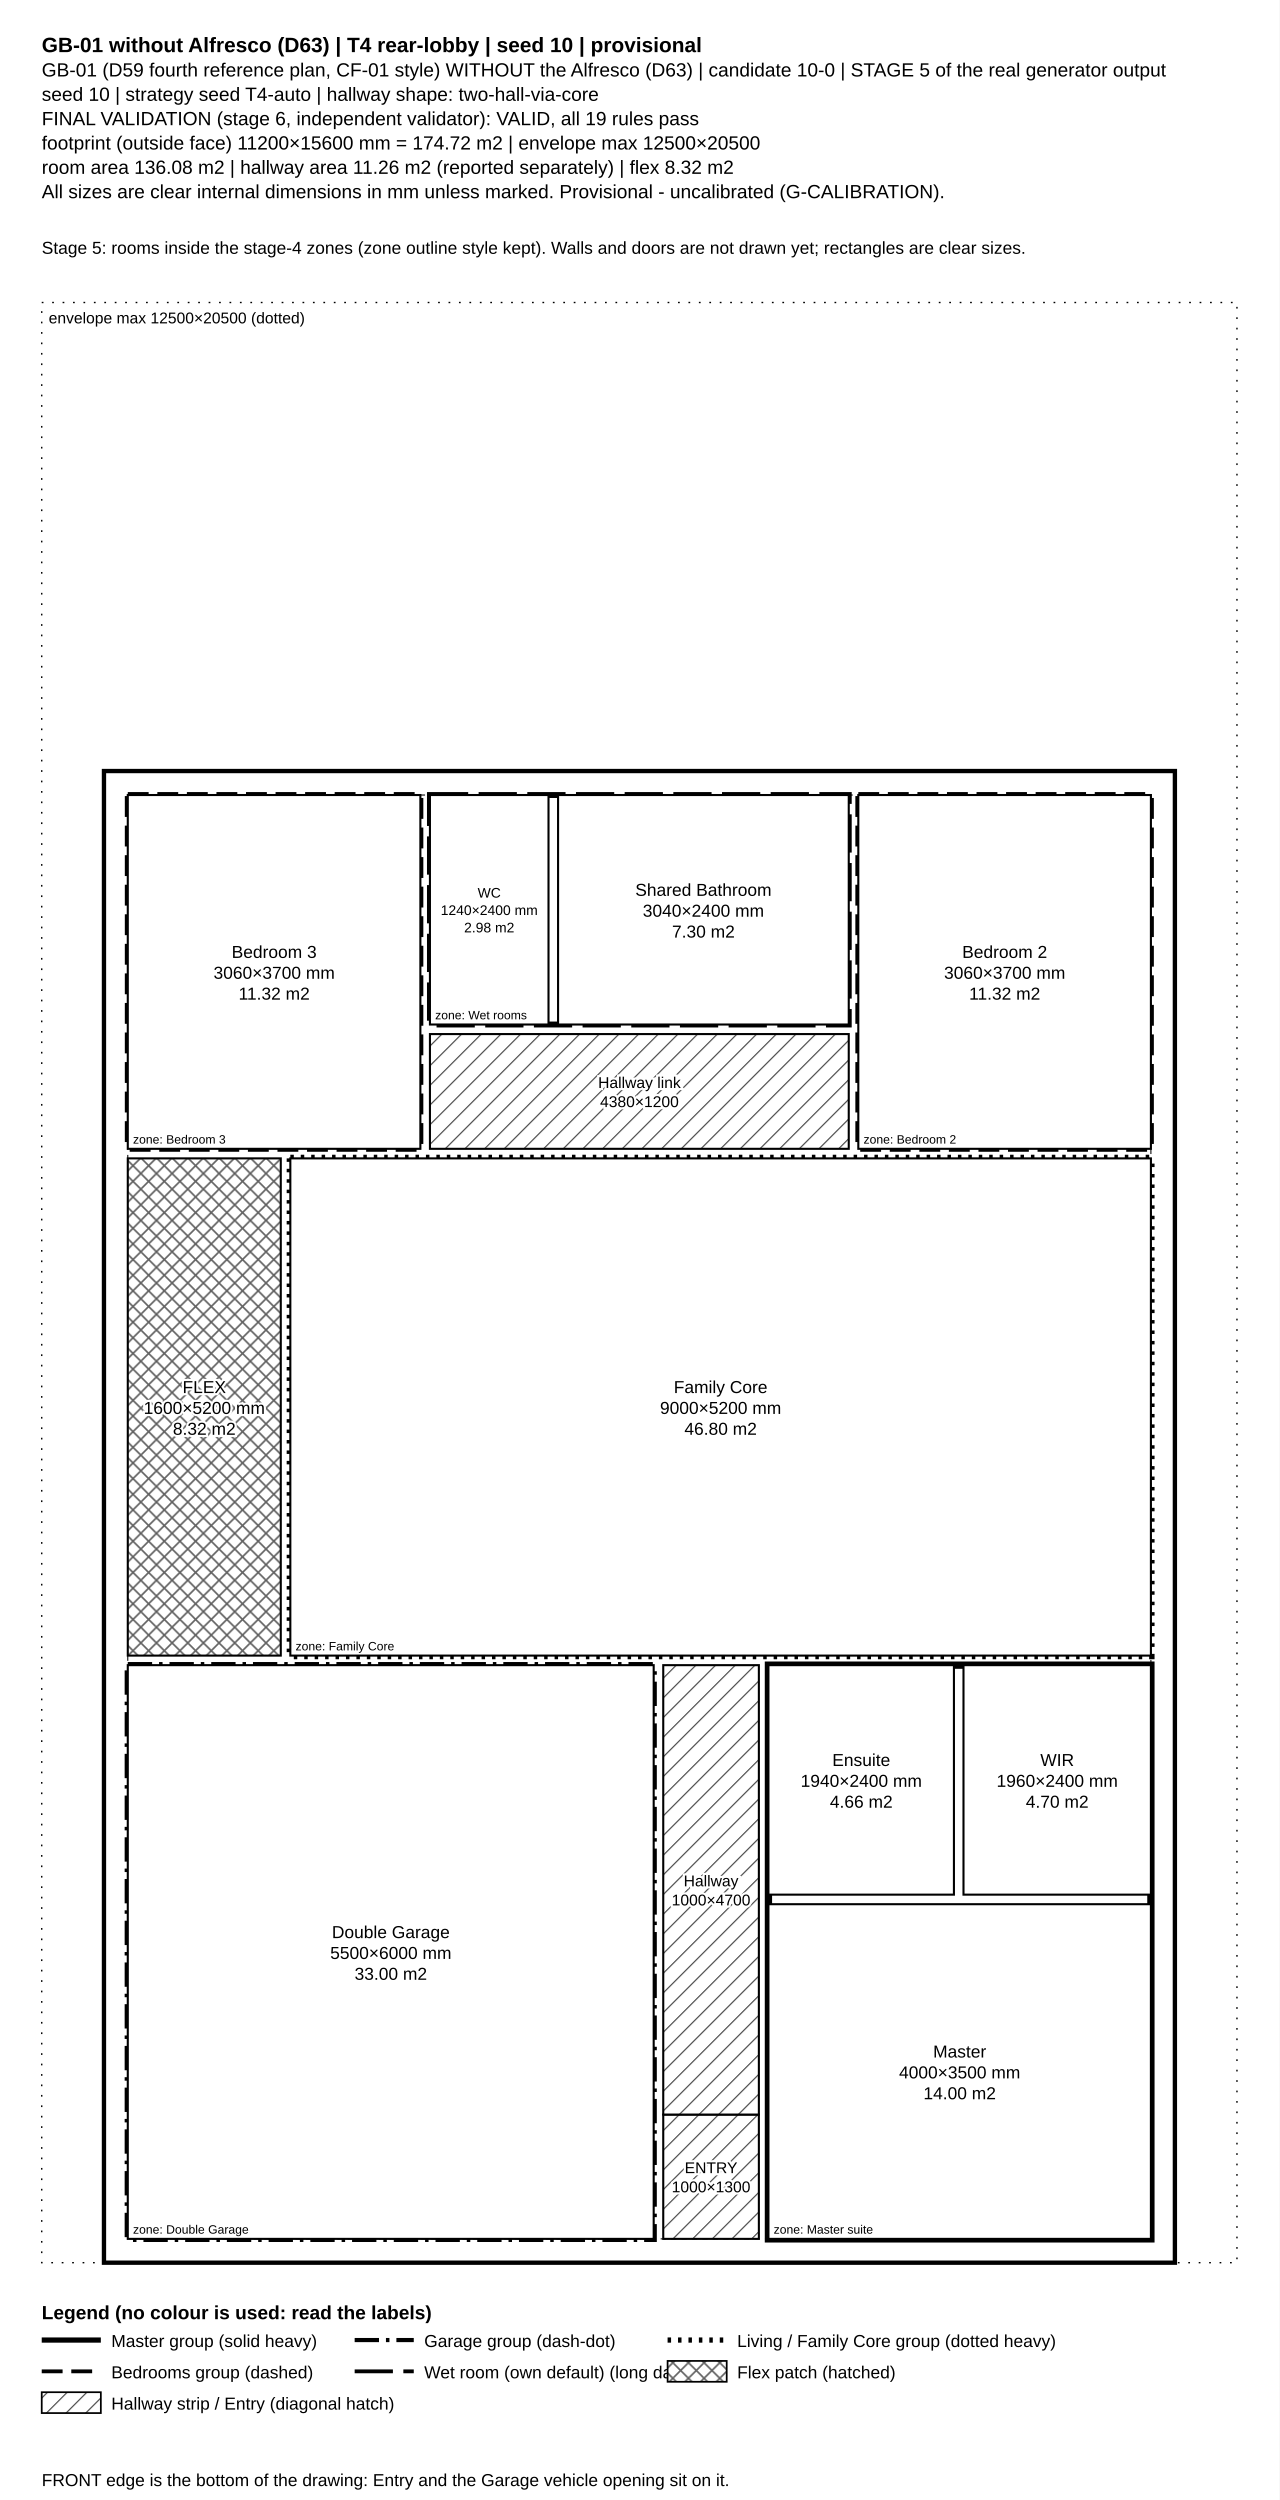
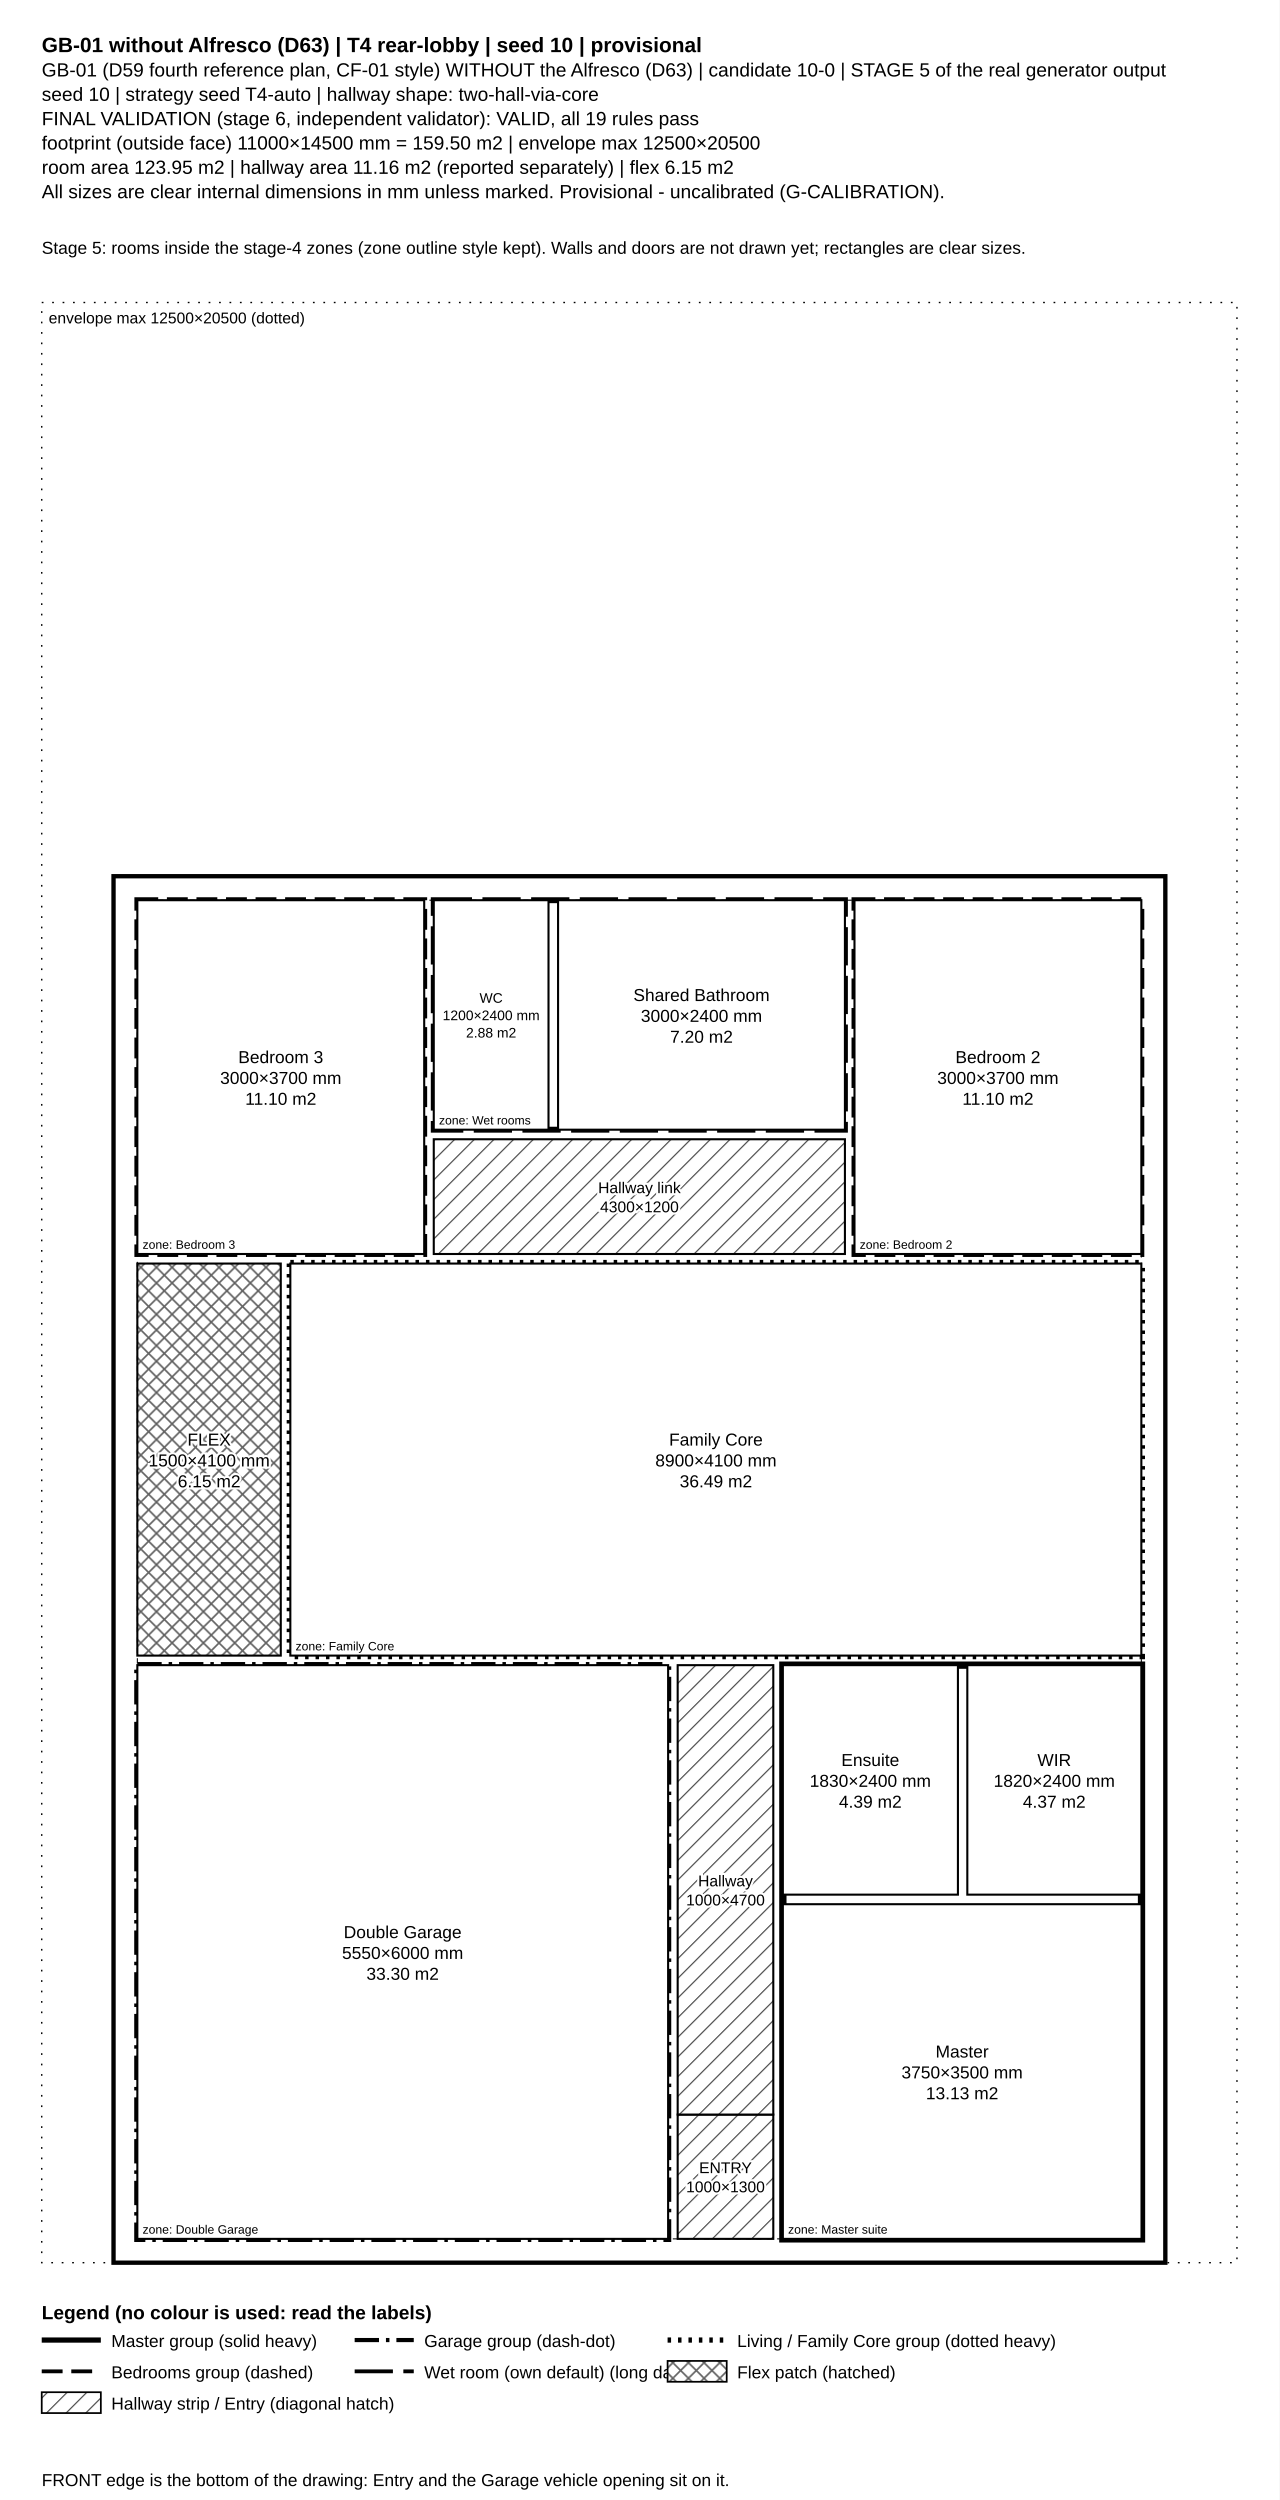
<svg xmlns="http://www.w3.org/2000/svg" width="736" height="1438" viewBox="0 0 736 1438" font-family="Arial, Helvetica, sans-serif">
  <rect width="100%" height="100%" fill="#fff" />
  <defs>
    <pattern id="hall" width="8" height="8" patternUnits="userSpaceOnUse" patternTransform="rotate(45)">
      <rect width="8" height="8" fill="#fff" />
      <line x1="0" y1="0" x2="0" y2="8" stroke="#555" stroke-width="1.4" />
    </pattern>
    <pattern id="flex" width="9" height="9" patternUnits="userSpaceOnUse">
      <rect width="9" height="9" fill="#fff" />
      <path d="M0 0L9 9M9 0L0 9" stroke="#666" stroke-width="1" />
    </pattern>
    <pattern id="wall" width="4" height="4" patternUnits="userSpaceOnUse">
      <rect width="4" height="4" fill="#222" />
    </pattern>
  </defs>
  <text x="24" y="30" font-size="12" font-weight="bold" fill="#000">GB-01 without Alfresco (D63) | T4 rear-lobby | seed 10 | provisional</text>
  <text x="24" y="44" font-size="11" font-weight="normal" fill="#000">GB-01 (D59 fourth reference plan, CF-01 style) WITHOUT the Alfresco (D63)   |   candidate 10-0   |   STAGE 5 of the real generator output</text>
  <text x="24" y="58" font-size="11" font-weight="normal" fill="#000">seed 10   |   strategy seed T4-auto   |   hallway shape: two-hall-via-core</text>
  <text x="24" y="72" font-size="11" font-weight="normal" fill="#000">FINAL VALIDATION (stage 6, independent validator): VALID, all 19 rules pass</text>
-   <text x="24" y="86" font-size="11" font-weight="normal" fill="#000">footprint (outside face) 11200×15600 mm = 174.72 m2 | envelope max 12500×20500</text>
-   <text x="24" y="100" font-size="11" font-weight="normal" fill="#000">room area 136.08 m2 | hallway area 11.26 m2 (reported separately) | flex 8.32 m2</text>
+   <text x="24" y="86" font-size="11" font-weight="normal" fill="#000">footprint (outside face) 11000×14500 mm = 159.50 m2 | envelope max 12500×20500</text>
+   <text x="24" y="100" font-size="11" font-weight="normal" fill="#000">room area 123.95 m2 | hallway area 11.16 m2 (reported separately) | flex 6.15 m2</text>
  <text x="24" y="114" font-size="11" font-weight="normal" fill="#000">All sizes are clear internal dimensions in mm unless marked. Provisional - uncalibrated (G-CALIBRATION).</text>
  <rect x="24.0" y="174.0" width="687.5" height="1127.5" fill="none" stroke="#000" stroke-width="0.8" stroke-dasharray="1 5" />
  <text x="28" y="186" font-size="9">envelope max 12500×20500 (dotted)</text>
-   <rect x="59.8" y="443.5" width="616.0" height="858.0" fill="none" stroke="#000" stroke-width="2.5" />
-   <rect x="73.5" y="457.3" width="588.5" height="830.5" fill="none" stroke="#000" stroke-width="0.6" stroke-dasharray="3 3" />
-   <rect x="381.5" y="1216.3" width="55.0" height="71.5" fill="url(#hall)" stroke="#000" stroke-width="1.2" />
-   <text x="409.0" y="1250.0" font-size="9" text-anchor="middle" fill="#000" stroke="#fff" stroke-width="2.5" paint-order="stroke">ENTRY</text>
-   <text x="409.0" y="1261.0" font-size="9" text-anchor="middle" fill="#000" stroke="#fff" stroke-width="2.5" paint-order="stroke">1000×1300</text>
-   <rect x="381.5" y="957.8" width="55.0" height="258.5" fill="url(#hall)" stroke="#000" stroke-width="1.2" />
-   <text x="409.0" y="1085.0" font-size="9" text-anchor="middle" fill="#000" stroke="#fff" stroke-width="2.5" paint-order="stroke">Hallway</text>
-   <text x="409.0" y="1096.0" font-size="9" text-anchor="middle" fill="#000" stroke="#fff" stroke-width="2.5" paint-order="stroke">1000×4700</text>
-   <rect x="247.3" y="594.8" width="240.9" height="66.0" fill="url(#hall)" stroke="#000" stroke-width="1.2" />
-   <text x="367.8" y="625.8" font-size="9" text-anchor="middle" fill="#000" stroke="#fff" stroke-width="2.5" paint-order="stroke">Hallway link</text>
-   <text x="367.8" y="636.8" font-size="9" text-anchor="middle" fill="#000" stroke="#fff" stroke-width="2.5" paint-order="stroke">4380×1200</text>
-   <rect x="442.0" y="957.8" width="220.0" height="330.0" fill="none" stroke="#000" stroke-width="4.2" />
-   <rect x="73.5" y="957.8" width="302.5" height="330.0" fill="none" stroke="#000" stroke-width="3.6" stroke-dasharray="14 4 2 4" />
-   <rect x="167.0" y="666.3" width="495.0" height="286.0" fill="none" stroke="#000" stroke-width="4.2" stroke-dasharray="2 4" />
-   <rect x="493.7" y="457.3" width="168.3" height="203.5" fill="none" stroke="#000" stroke-width="3.4" stroke-dasharray="12 5" />
-   <rect x="247.3" y="457.3" width="240.9" height="132.0" fill="none" stroke="#000" stroke-width="3.4" stroke-dasharray="22 6" />
-   <rect x="73.5" y="457.3" width="168.3" height="203.5" fill="none" stroke="#000" stroke-width="3.4" stroke-dasharray="12 5" />
-   <rect x="442.0" y="1095.3" width="220.0" height="192.5" fill="#fff" stroke="#000" stroke-width="1.2" />
-   <text x="552.0" y="1183.5" font-size="10" text-anchor="middle" fill="#000" stroke="#fff" stroke-width="2.5" paint-order="stroke">Master</text>
-   <text x="552.0" y="1195.5" font-size="10" text-anchor="middle" fill="#000" stroke="#fff" stroke-width="2.5" paint-order="stroke">4000×3500 mm</text>
-   <text x="552.0" y="1207.5" font-size="10" text-anchor="middle" fill="#000" stroke="#fff" stroke-width="2.5" paint-order="stroke">14.00 m2</text>
-   <rect x="554.2" y="957.8" width="107.8" height="132.0" fill="#fff" stroke="#000" stroke-width="1.2" />
-   <text x="608.1" y="1015.8" font-size="10" text-anchor="middle" fill="#000" stroke="#fff" stroke-width="2.5" paint-order="stroke">WIR</text>
-   <text x="608.1" y="1027.8" font-size="10" text-anchor="middle" fill="#000" stroke="#fff" stroke-width="2.5" paint-order="stroke">1960×2400 mm</text>
-   <text x="608.1" y="1039.8" font-size="10" text-anchor="middle" fill="#000" stroke="#fff" stroke-width="2.5" paint-order="stroke">4.70 m2</text>
-   <rect x="442.0" y="957.8" width="106.7" height="132.0" fill="#fff" stroke="#000" stroke-width="1.2" />
-   <text x="495.4" y="1015.8" font-size="10" text-anchor="middle" fill="#000" stroke="#fff" stroke-width="2.5" paint-order="stroke">Ensuite</text>
-   <text x="495.4" y="1027.8" font-size="10" text-anchor="middle" fill="#000" stroke="#fff" stroke-width="2.5" paint-order="stroke">1940×2400 mm</text>
-   <text x="495.4" y="1039.8" font-size="10" text-anchor="middle" fill="#000" stroke="#fff" stroke-width="2.5" paint-order="stroke">4.66 m2</text>
-   <rect x="73.5" y="957.8" width="302.5" height="330.0" fill="#fff" stroke="#000" stroke-width="1.2" />
-   <text x="224.8" y="1114.8" font-size="10" text-anchor="middle" fill="#000" stroke="#fff" stroke-width="2.5" paint-order="stroke">Double Garage</text>
-   <text x="224.8" y="1126.8" font-size="10" text-anchor="middle" fill="#000" stroke="#fff" stroke-width="2.5" paint-order="stroke">5500×6000 mm</text>
-   <text x="224.8" y="1138.8" font-size="10" text-anchor="middle" fill="#000" stroke="#fff" stroke-width="2.5" paint-order="stroke">33.00 m2</text>
-   <rect x="167.0" y="666.3" width="495.0" height="286.0" fill="#fff" stroke="#000" stroke-width="1.2" />
-   <text x="414.5" y="801.3" font-size="10" text-anchor="middle" fill="#000" stroke="#fff" stroke-width="2.5" paint-order="stroke">Family Core</text>
-   <text x="414.5" y="813.3" font-size="10" text-anchor="middle" fill="#000" stroke="#fff" stroke-width="2.5" paint-order="stroke">9000×5200 mm</text>
-   <text x="414.5" y="825.3" font-size="10" text-anchor="middle" fill="#000" stroke="#fff" stroke-width="2.5" paint-order="stroke">46.80 m2</text>
-   <rect x="493.7" y="457.3" width="168.3" height="203.5" fill="#fff" stroke="#000" stroke-width="1.2" />
-   <text x="577.9" y="551.0" font-size="10" text-anchor="middle" fill="#000" stroke="#fff" stroke-width="2.5" paint-order="stroke">Bedroom 2</text>
-   <text x="577.9" y="563.0" font-size="10" text-anchor="middle" fill="#000" stroke="#fff" stroke-width="2.5" paint-order="stroke">3060×3700 mm</text>
-   <text x="577.9" y="575.0" font-size="10" text-anchor="middle" fill="#000" stroke="#fff" stroke-width="2.5" paint-order="stroke">11.32 m2</text>
-   <rect x="321.0" y="457.3" width="167.2" height="132.0" fill="#fff" stroke="#000" stroke-width="1.2" />
-   <text x="404.6" y="515.3" font-size="10" text-anchor="middle" fill="#000" stroke="#fff" stroke-width="2.5" paint-order="stroke">Shared Bathroom</text>
-   <text x="404.6" y="527.3" font-size="10" text-anchor="middle" fill="#000" stroke="#fff" stroke-width="2.5" paint-order="stroke">3040×2400 mm</text>
-   <text x="404.6" y="539.3" font-size="10" text-anchor="middle" fill="#000" stroke="#fff" stroke-width="2.5" paint-order="stroke">7.30 m2</text>
-   <rect x="247.3" y="457.3" width="68.2" height="132.0" fill="#fff" stroke="#000" stroke-width="1.2" />
-   <text x="281.4" y="516.3" font-size="8" text-anchor="middle" fill="#000" stroke="#fff" stroke-width="2.5" paint-order="stroke">WC</text>
-   <text x="281.4" y="526.3" font-size="8" text-anchor="middle" fill="#000" stroke="#fff" stroke-width="2.5" paint-order="stroke">1240×2400 mm</text>
-   <text x="281.4" y="536.3" font-size="8" text-anchor="middle" fill="#000" stroke="#fff" stroke-width="2.5" paint-order="stroke">2.98 m2</text>
-   <rect x="73.5" y="457.3" width="168.3" height="203.5" fill="#fff" stroke="#000" stroke-width="1.2" />
-   <text x="157.7" y="551.0" font-size="10" text-anchor="middle" fill="#000" stroke="#fff" stroke-width="2.5" paint-order="stroke">Bedroom 3</text>
-   <text x="157.7" y="563.0" font-size="10" text-anchor="middle" fill="#000" stroke="#fff" stroke-width="2.5" paint-order="stroke">3060×3700 mm</text>
-   <text x="157.7" y="575.0" font-size="10" text-anchor="middle" fill="#000" stroke="#fff" stroke-width="2.5" paint-order="stroke">11.32 m2</text>
-   <rect x="73.5" y="666.3" width="88.0" height="286.0" fill="url(#flex)" stroke="#000" stroke-width="1.2" />
-   <text x="117.5" y="801.3" font-size="10" text-anchor="middle" fill="#000" stroke="#fff" stroke-width="2.5" paint-order="stroke">FLEX</text>
-   <text x="117.5" y="813.3" font-size="10" text-anchor="middle" fill="#000" stroke="#fff" stroke-width="2.5" paint-order="stroke">1600×5200 mm</text>
-   <text x="117.5" y="825.3" font-size="10" text-anchor="middle" fill="#000" stroke="#fff" stroke-width="2.5" paint-order="stroke">8.32 m2</text>
-   <text x="445.0" y="1284.8" font-size="7">zone: Master suite</text>
-   <text x="76.5" y="1284.8" font-size="7">zone: Double Garage</text>
+   <rect x="65.3" y="504.0" width="605.0" height="797.5" fill="none" stroke="#000" stroke-width="2.5" />
+   <rect x="79.0" y="517.8" width="577.5" height="770.0" fill="none" stroke="#000" stroke-width="0.6" stroke-dasharray="3 3" />
+   <rect x="389.8" y="1216.3" width="55.0" height="71.5" fill="url(#hall)" stroke="#000" stroke-width="1.2" />
+   <text x="417.3" y="1250.0" font-size="9" text-anchor="middle" fill="#000" stroke="#fff" stroke-width="2.5" paint-order="stroke">ENTRY</text>
+   <text x="417.3" y="1261.0" font-size="9" text-anchor="middle" fill="#000" stroke="#fff" stroke-width="2.5" paint-order="stroke">1000×1300</text>
+   <rect x="389.8" y="957.8" width="55.0" height="258.5" fill="url(#hall)" stroke="#000" stroke-width="1.2" />
+   <text x="417.3" y="1085.0" font-size="9" text-anchor="middle" fill="#000" stroke="#fff" stroke-width="2.5" paint-order="stroke">Hallway</text>
+   <text x="417.3" y="1096.0" font-size="9" text-anchor="middle" fill="#000" stroke="#fff" stroke-width="2.5" paint-order="stroke">1000×4700</text>
+   <rect x="249.5" y="655.3" width="236.5" height="66.0" fill="url(#hall)" stroke="#000" stroke-width="1.2" />
+   <text x="367.8" y="686.3" font-size="9" text-anchor="middle" fill="#000" stroke="#fff" stroke-width="2.5" paint-order="stroke">Hallway link</text>
+   <text x="367.8" y="697.3" font-size="9" text-anchor="middle" fill="#000" stroke="#fff" stroke-width="2.5" paint-order="stroke">4300×1200</text>
+   <rect x="450.3" y="957.8" width="206.3" height="330.0" fill="none" stroke="#000" stroke-width="4.2" />
+   <rect x="79.0" y="957.8" width="305.3" height="330.0" fill="none" stroke="#000" stroke-width="3.6" stroke-dasharray="14 4 2 4" />
+   <rect x="167.0" y="726.8" width="489.5" height="225.5" fill="none" stroke="#000" stroke-width="4.2" stroke-dasharray="2 4" />
+   <rect x="491.5" y="517.8" width="165.0" height="203.5" fill="none" stroke="#000" stroke-width="3.4" stroke-dasharray="12 5" />
+   <rect x="249.5" y="517.8" width="236.5" height="132.0" fill="none" stroke="#000" stroke-width="3.4" stroke-dasharray="22 6" />
+   <rect x="79.0" y="517.8" width="165.0" height="203.5" fill="none" stroke="#000" stroke-width="3.4" stroke-dasharray="12 5" />
+   <rect x="450.3" y="1095.3" width="206.3" height="192.5" fill="#fff" stroke="#000" stroke-width="1.2" />
+   <text x="553.4" y="1183.5" font-size="10" text-anchor="middle" fill="#000" stroke="#fff" stroke-width="2.5" paint-order="stroke">Master</text>
+   <text x="553.4" y="1195.5" font-size="10" text-anchor="middle" fill="#000" stroke="#fff" stroke-width="2.5" paint-order="stroke">3750×3500 mm</text>
+   <text x="553.4" y="1207.5" font-size="10" text-anchor="middle" fill="#000" stroke="#fff" stroke-width="2.5" paint-order="stroke">13.13 m2</text>
+   <rect x="556.4" y="957.8" width="100.1" height="132.0" fill="#fff" stroke="#000" stroke-width="1.2" />
+   <text x="606.4" y="1015.8" font-size="10" text-anchor="middle" fill="#000" stroke="#fff" stroke-width="2.5" paint-order="stroke">WIR</text>
+   <text x="606.4" y="1027.8" font-size="10" text-anchor="middle" fill="#000" stroke="#fff" stroke-width="2.5" paint-order="stroke">1820×2400 mm</text>
+   <text x="606.4" y="1039.8" font-size="10" text-anchor="middle" fill="#000" stroke="#fff" stroke-width="2.5" paint-order="stroke">4.37 m2</text>
+   <rect x="450.3" y="957.8" width="100.7" height="132.0" fill="#fff" stroke="#000" stroke-width="1.2" />
+   <text x="500.6" y="1015.8" font-size="10" text-anchor="middle" fill="#000" stroke="#fff" stroke-width="2.5" paint-order="stroke">Ensuite</text>
+   <text x="500.6" y="1027.8" font-size="10" text-anchor="middle" fill="#000" stroke="#fff" stroke-width="2.5" paint-order="stroke">1830×2400 mm</text>
+   <text x="500.6" y="1039.8" font-size="10" text-anchor="middle" fill="#000" stroke="#fff" stroke-width="2.5" paint-order="stroke">4.39 m2</text>
+   <rect x="79.0" y="957.8" width="305.3" height="330.0" fill="#fff" stroke="#000" stroke-width="1.2" />
+   <text x="231.6" y="1114.8" font-size="10" text-anchor="middle" fill="#000" stroke="#fff" stroke-width="2.5" paint-order="stroke">Double Garage</text>
+   <text x="231.6" y="1126.8" font-size="10" text-anchor="middle" fill="#000" stroke="#fff" stroke-width="2.5" paint-order="stroke">5550×6000 mm</text>
+   <text x="231.6" y="1138.8" font-size="10" text-anchor="middle" fill="#000" stroke="#fff" stroke-width="2.5" paint-order="stroke">33.30 m2</text>
+   <rect x="167.0" y="726.8" width="489.5" height="225.5" fill="#fff" stroke="#000" stroke-width="1.2" />
+   <text x="411.8" y="831.5" font-size="10" text-anchor="middle" fill="#000" stroke="#fff" stroke-width="2.5" paint-order="stroke">Family Core</text>
+   <text x="411.8" y="843.5" font-size="10" text-anchor="middle" fill="#000" stroke="#fff" stroke-width="2.5" paint-order="stroke">8900×4100 mm</text>
+   <text x="411.8" y="855.5" font-size="10" text-anchor="middle" fill="#000" stroke="#fff" stroke-width="2.5" paint-order="stroke">36.49 m2</text>
+   <rect x="491.5" y="517.8" width="165.0" height="203.5" fill="#fff" stroke="#000" stroke-width="1.2" />
+   <text x="574.0" y="611.5" font-size="10" text-anchor="middle" fill="#000" stroke="#fff" stroke-width="2.5" paint-order="stroke">Bedroom 2</text>
+   <text x="574.0" y="623.5" font-size="10" text-anchor="middle" fill="#000" stroke="#fff" stroke-width="2.5" paint-order="stroke">3000×3700 mm</text>
+   <text x="574.0" y="635.5" font-size="10" text-anchor="middle" fill="#000" stroke="#fff" stroke-width="2.5" paint-order="stroke">11.10 m2</text>
+   <rect x="321.0" y="517.8" width="165.0" height="132.0" fill="#fff" stroke="#000" stroke-width="1.2" />
+   <text x="403.5" y="575.8" font-size="10" text-anchor="middle" fill="#000" stroke="#fff" stroke-width="2.5" paint-order="stroke">Shared Bathroom</text>
+   <text x="403.5" y="587.8" font-size="10" text-anchor="middle" fill="#000" stroke="#fff" stroke-width="2.5" paint-order="stroke">3000×2400 mm</text>
+   <text x="403.5" y="599.8" font-size="10" text-anchor="middle" fill="#000" stroke="#fff" stroke-width="2.5" paint-order="stroke">7.20 m2</text>
+   <rect x="249.5" y="517.8" width="66.0" height="132.0" fill="#fff" stroke="#000" stroke-width="1.2" />
+   <text x="282.5" y="576.8" font-size="8" text-anchor="middle" fill="#000" stroke="#fff" stroke-width="2.5" paint-order="stroke">WC</text>
+   <text x="282.5" y="586.8" font-size="8" text-anchor="middle" fill="#000" stroke="#fff" stroke-width="2.5" paint-order="stroke">1200×2400 mm</text>
+   <text x="282.5" y="596.8" font-size="8" text-anchor="middle" fill="#000" stroke="#fff" stroke-width="2.5" paint-order="stroke">2.88 m2</text>
+   <rect x="79.0" y="517.8" width="165.0" height="203.5" fill="#fff" stroke="#000" stroke-width="1.2" />
+   <text x="161.5" y="611.5" font-size="10" text-anchor="middle" fill="#000" stroke="#fff" stroke-width="2.5" paint-order="stroke">Bedroom 3</text>
+   <text x="161.5" y="623.5" font-size="10" text-anchor="middle" fill="#000" stroke="#fff" stroke-width="2.5" paint-order="stroke">3000×3700 mm</text>
+   <text x="161.5" y="635.5" font-size="10" text-anchor="middle" fill="#000" stroke="#fff" stroke-width="2.5" paint-order="stroke">11.10 m2</text>
+   <rect x="79.0" y="726.8" width="82.5" height="225.5" fill="url(#flex)" stroke="#000" stroke-width="1.2" />
+   <text x="120.3" y="831.5" font-size="10" text-anchor="middle" fill="#000" stroke="#fff" stroke-width="2.5" paint-order="stroke">FLEX</text>
+   <text x="120.3" y="843.5" font-size="10" text-anchor="middle" fill="#000" stroke="#fff" stroke-width="2.5" paint-order="stroke">1500×4100 mm</text>
+   <text x="120.3" y="855.5" font-size="10" text-anchor="middle" fill="#000" stroke="#fff" stroke-width="2.5" paint-order="stroke">6.15 m2</text>
+   <text x="453.3" y="1284.8" font-size="7">zone: Master suite</text>
+   <text x="82.0" y="1284.8" font-size="7">zone: Double Garage</text>
  <text x="170.0" y="949.3" font-size="7">zone: Family Core</text>
-   <text x="496.7" y="657.8" font-size="7">zone: Bedroom 2</text>
-   <text x="250.3" y="586.3" font-size="7">zone: Wet rooms</text>
-   <text x="76.5" y="657.8" font-size="7">zone: Bedroom 3</text>
+   <text x="494.5" y="718.3" font-size="7">zone: Bedroom 2</text>
+   <text x="252.5" y="646.8" font-size="7">zone: Wet rooms</text>
+   <text x="82.0" y="718.3" font-size="7">zone: Bedroom 3</text>
  <text x="24" y="146" font-size="10">Stage 5: rooms inside the stage-4 zones (zone outline style kept). Walls and doors are not drawn yet; rectangles are clear sizes.</text>
  <text x="24" y="1334" font-size="11" font-weight="bold">Legend (no colour is used: read the labels)</text>
  <line x1="24" y1="1346" x2="58" y2="1346" stroke="#000" stroke-width="3" />
  <text x="64" y="1350" font-size="10">Master group (solid heavy)</text>
  <line x1="204" y1="1346" x2="238" y2="1346" stroke="#000" stroke-width="2.4" stroke-dasharray="14 4 2 4" />
  <text x="244" y="1350" font-size="10">Garage group (dash-dot)</text>
  <line x1="384" y1="1346" x2="418" y2="1346" stroke="#000" stroke-width="3" stroke-dasharray="2 4" />
  <text x="424" y="1350" font-size="10">Living / Family Core group (dotted heavy)</text>
  <line x1="24" y1="1364" x2="58" y2="1364" stroke="#000" stroke-width="2.2" stroke-dasharray="12 5" />
  <text x="64" y="1368" font-size="10">Bedrooms group (dashed)</text>
  <line x1="204" y1="1364" x2="238" y2="1364" stroke="#000" stroke-width="2.2" stroke-dasharray="22 6" />
  <text x="244" y="1368" font-size="10">Wet room (own default) (long dash)</text>
  <rect x="384" y="1358" width="34" height="12" fill="url(#flex)" stroke="#000" stroke-width="1" />
  <text x="424" y="1368" font-size="10">Flex patch (hatched)</text>
  <rect x="24" y="1376" width="34" height="12" fill="url(#hall)" stroke="#000" stroke-width="1" />
  <text x="64" y="1386" font-size="10">Hallway strip / Entry (diagonal hatch)</text>
  <text x="24" y="1430" font-size="10">FRONT edge is the bottom of the drawing: Entry and the Garage vehicle opening sit on it.</text>
</svg>
